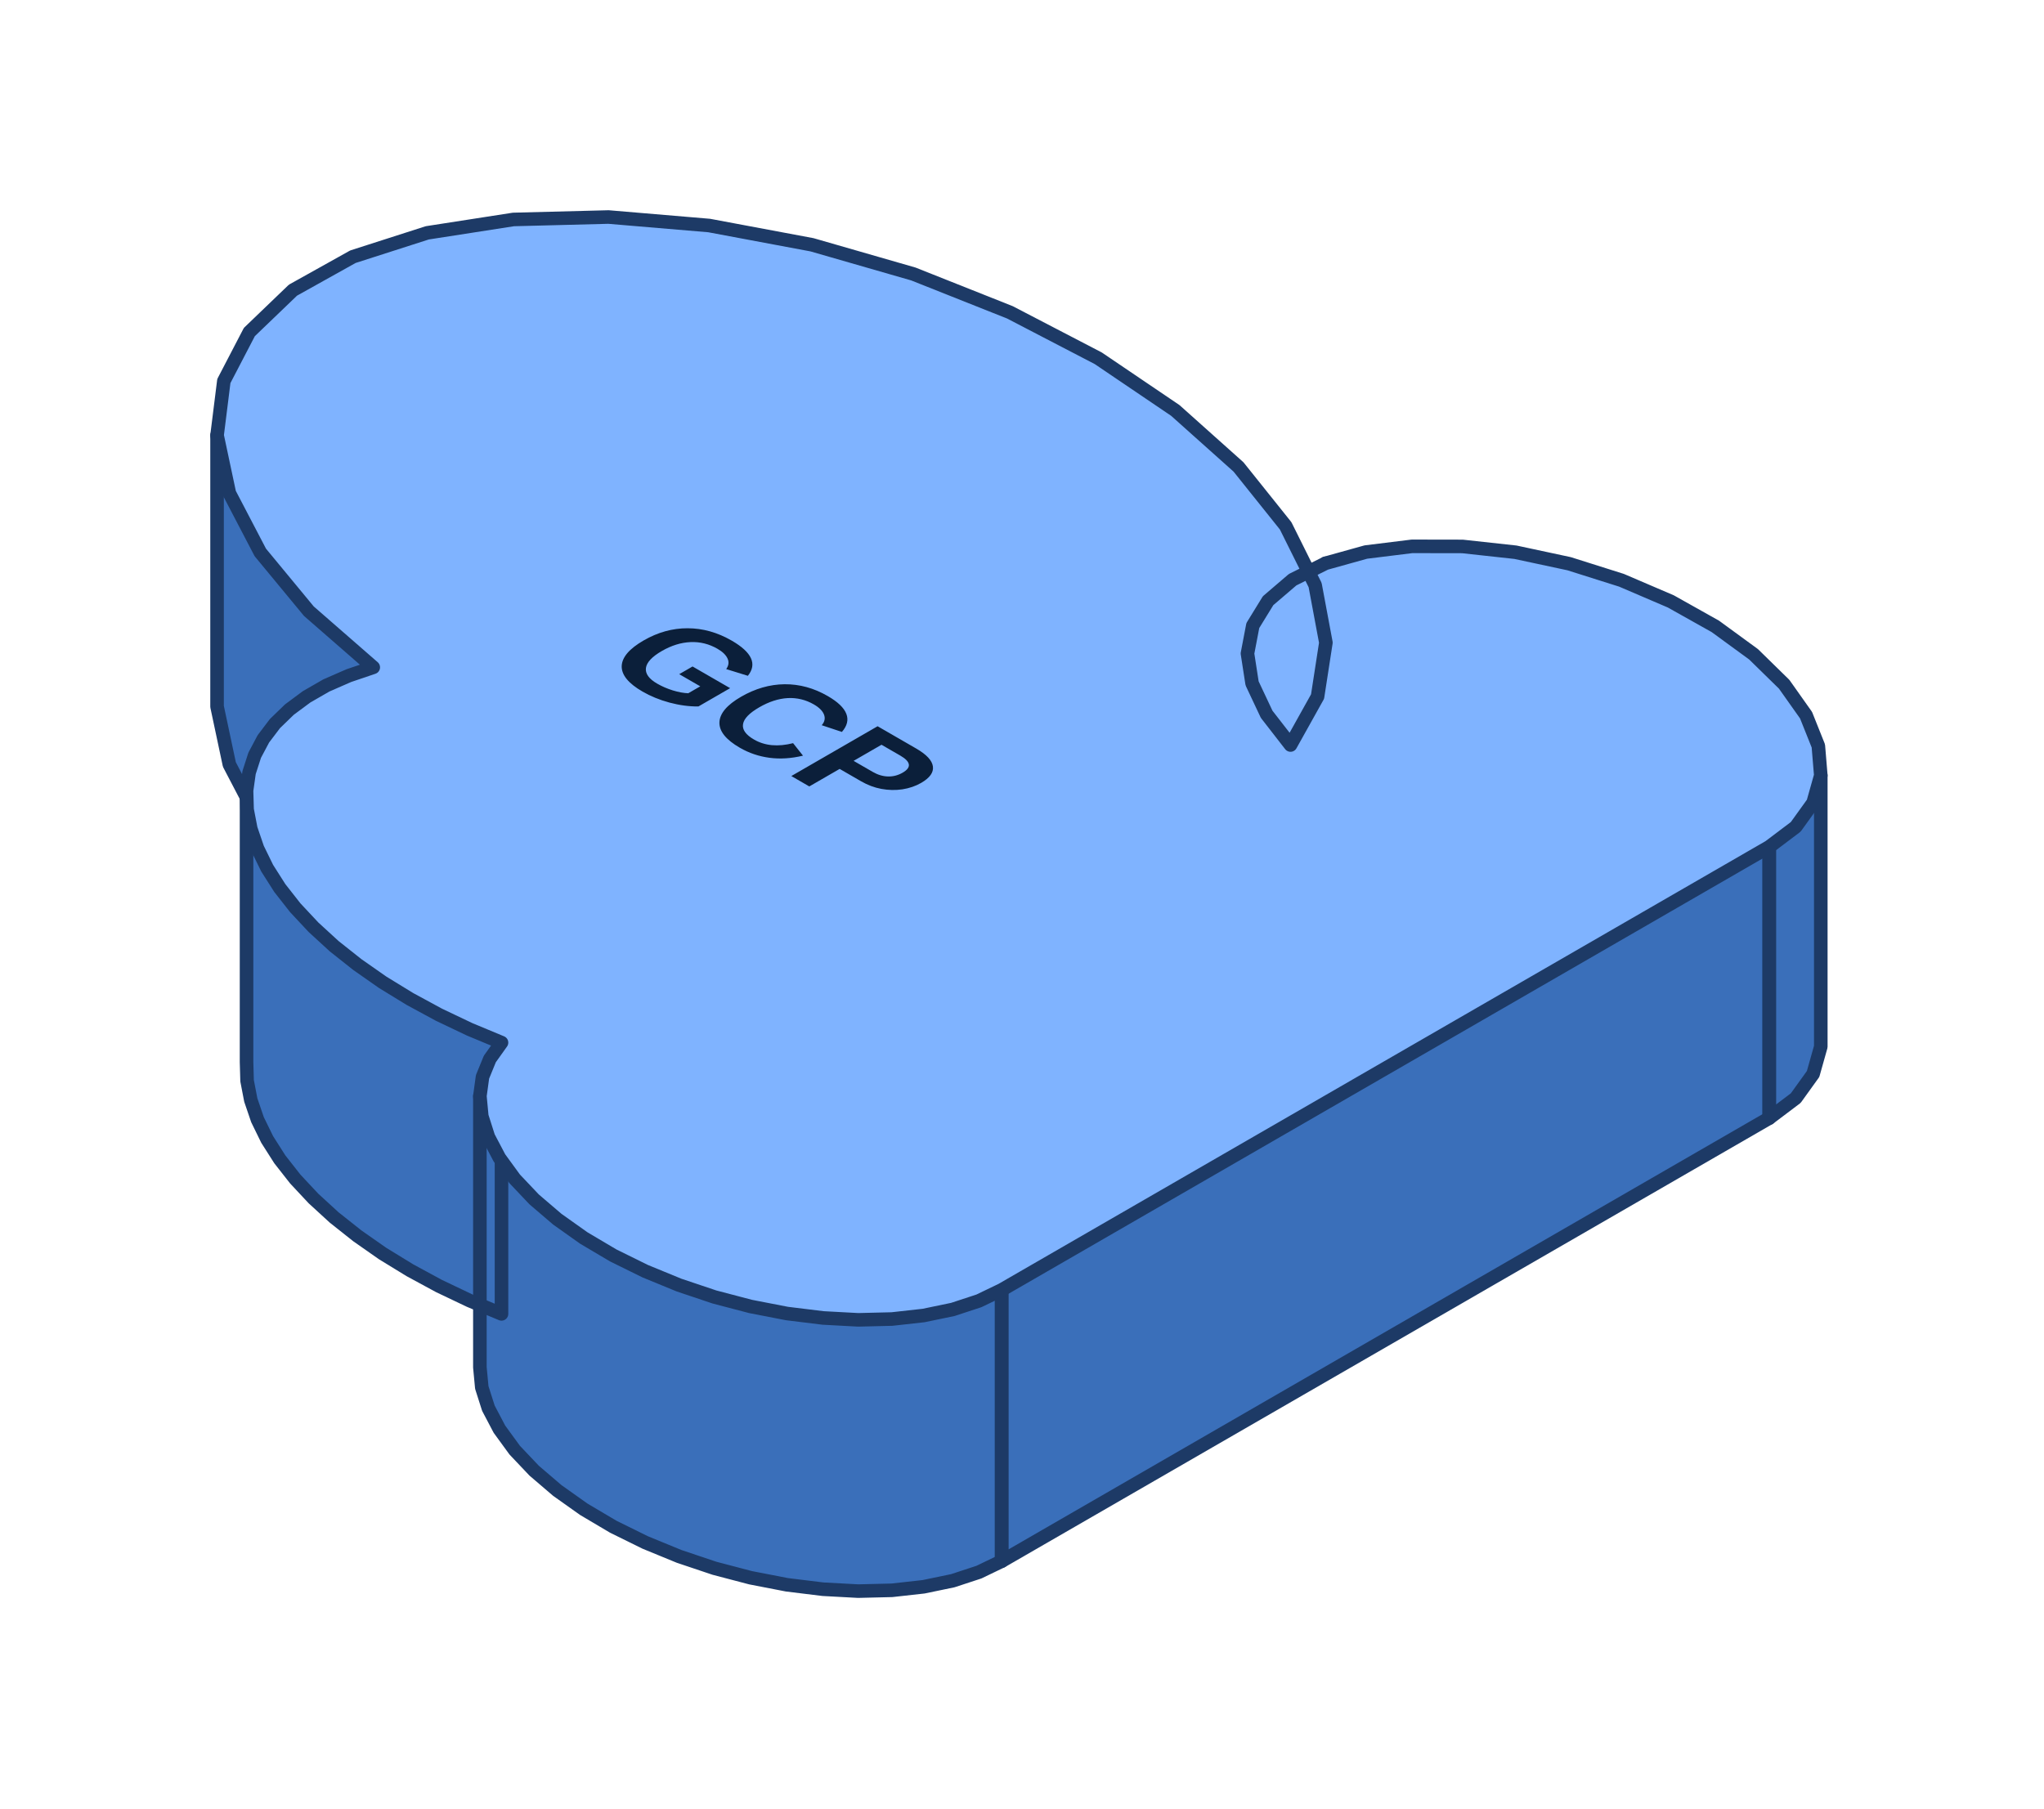
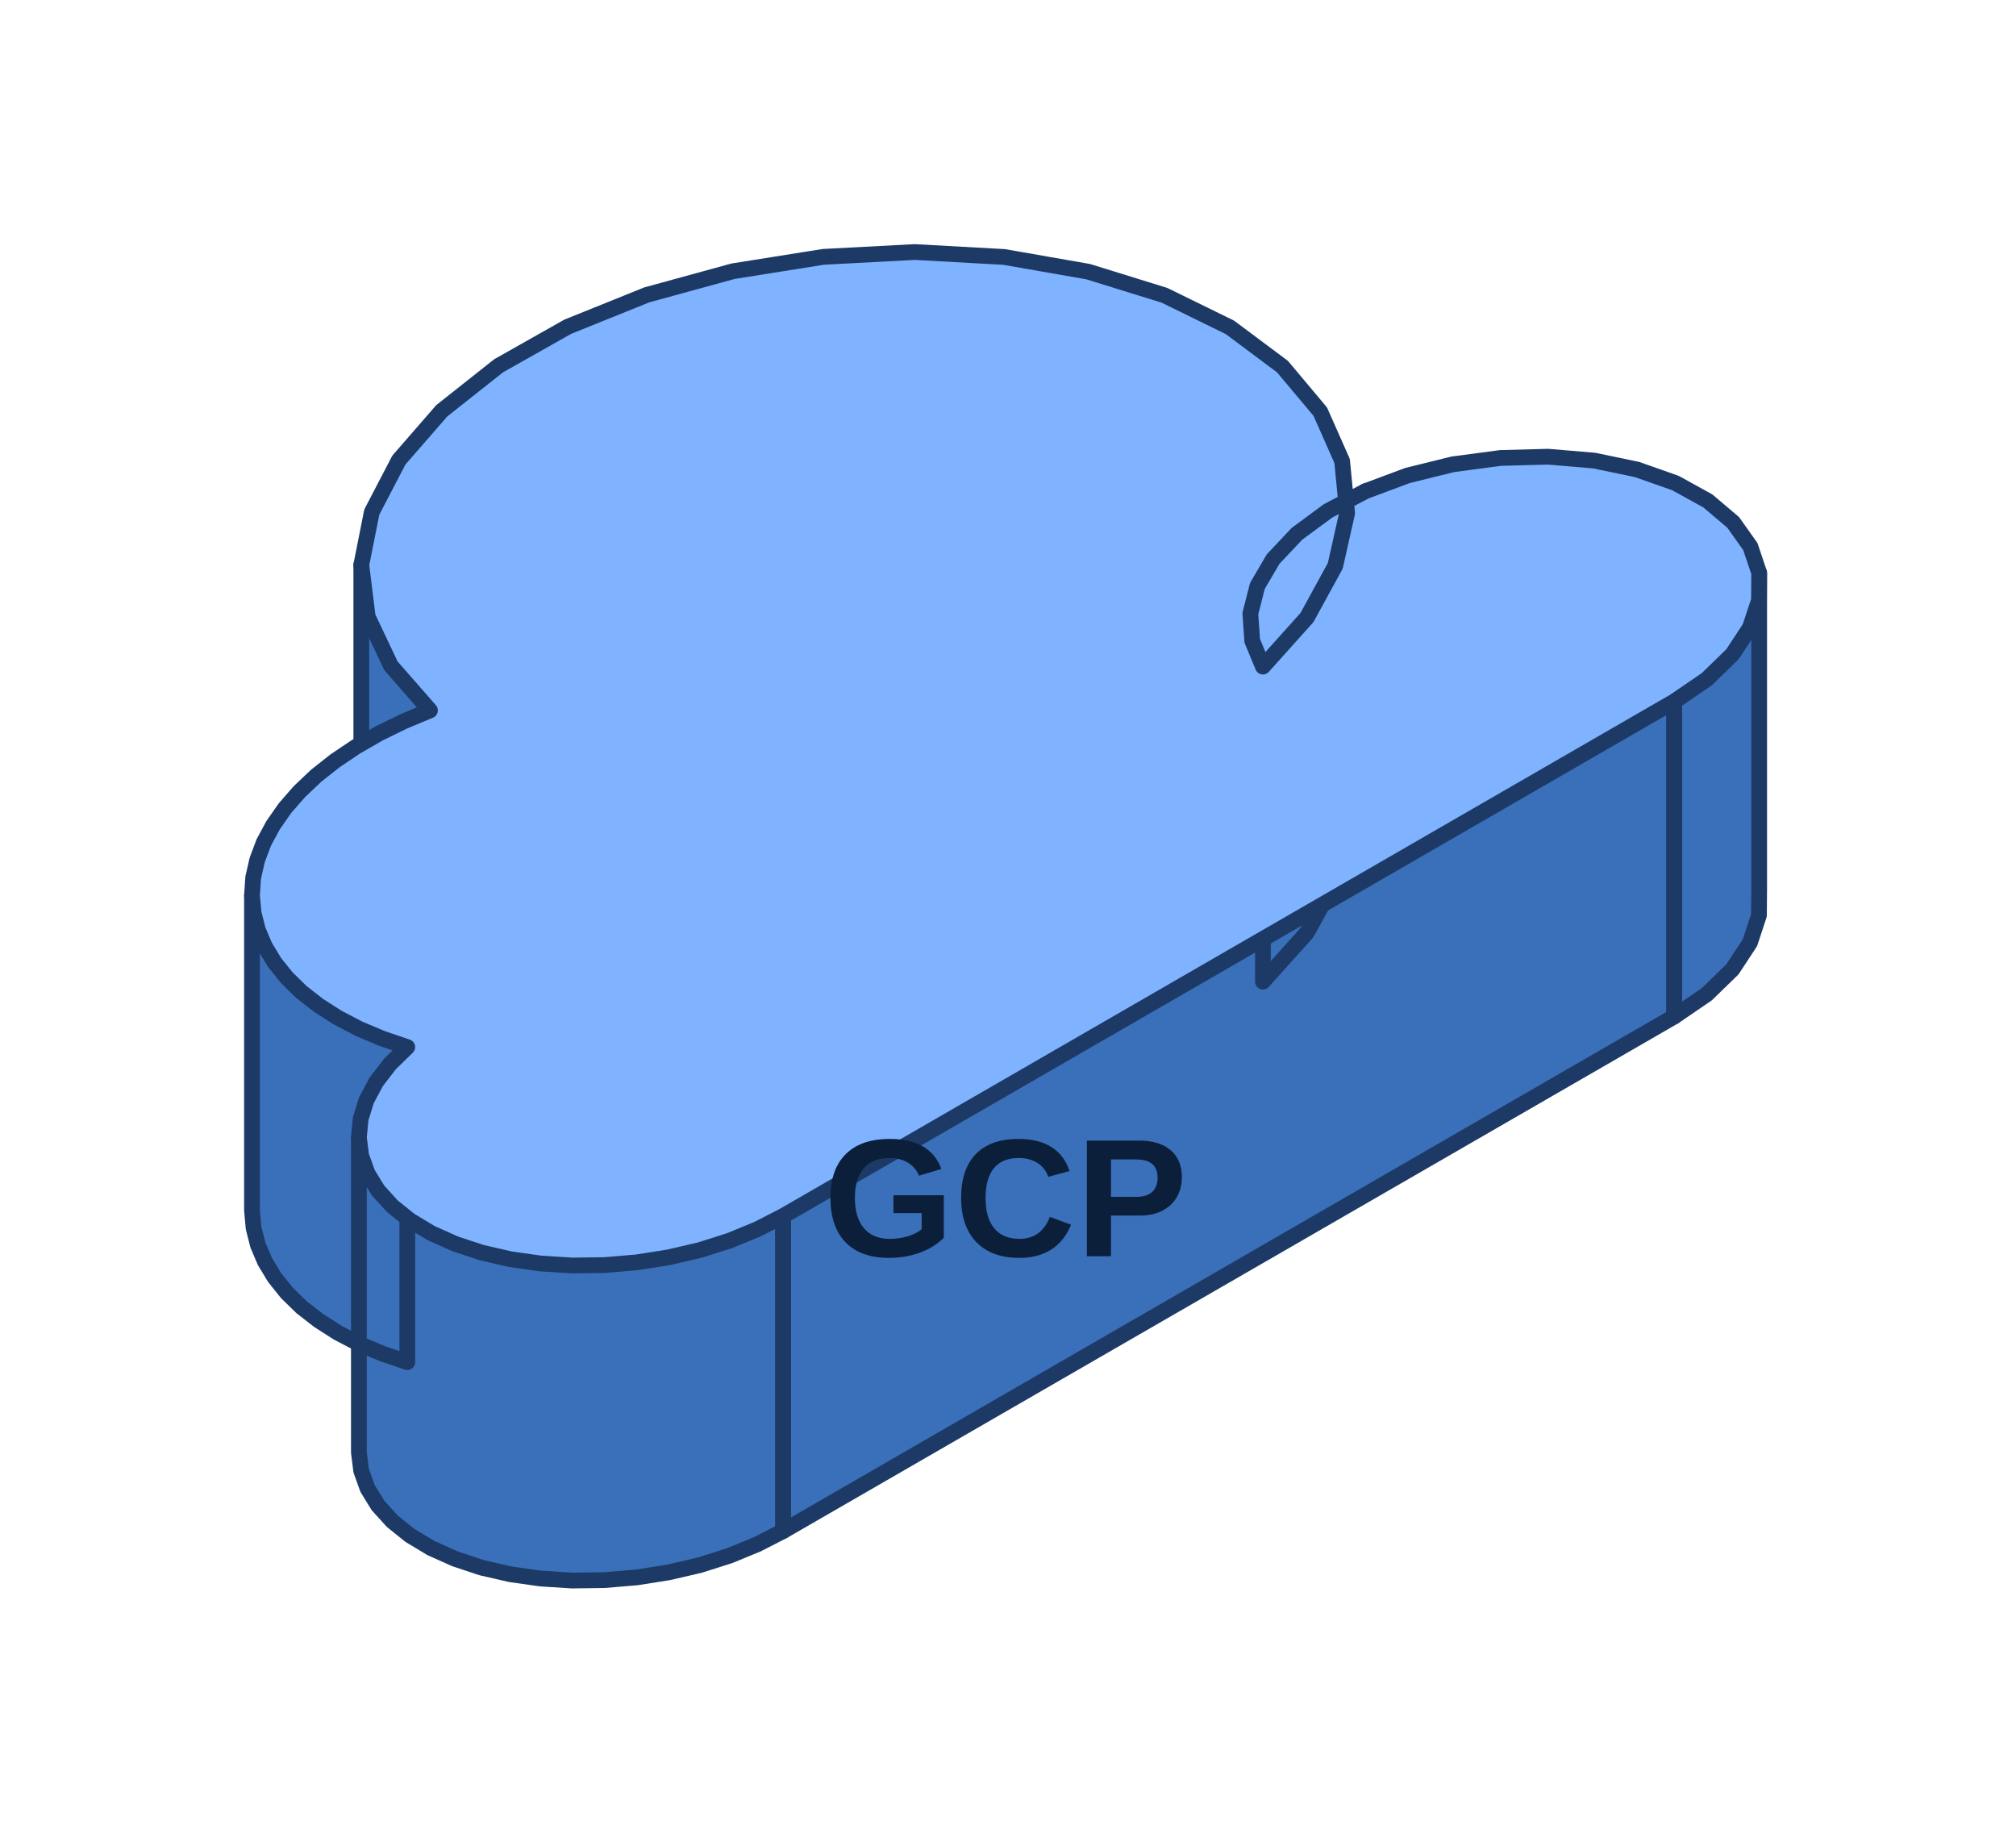
- <svg xmlns="http://www.w3.org/2000/svg" viewBox="0 0 226 200" width="226" height="200">
+ <svg xmlns="http://www.w3.org/2000/svg" viewBox="0 0 192 175" width="192" height="175">
  <g data-face="wrap">
-     <polygon data-face="side" points="142.69,82.39 145.68,77.03 146.60,71.07 146.60,101.07 145.68,107.03 142.69,112.39" fill="#3A6FBA" stroke="none" />
-     <polygon data-face="side" points="24.00,48.14 25.36,54.54 28.78,61.09 34.15,67.59 41.27,73.80 41.27,103.80 34.15,97.59 28.78,91.09 25.36,84.54 24.00,78.14" fill="#3A6FBA" stroke="none" />
-     <polygon data-face="side" points="27.26,87.44 27.32,89.52 27.73,91.65 28.47,93.82 29.54,96.01 30.94,98.21 32.65,100.39 34.66,102.54 36.95,104.64 39.51,106.67 42.31,108.63 45.33,110.48 48.54,112.22 51.92,113.83 55.45,115.30 55.45,145.30 51.92,143.83 48.54,142.22 45.33,140.48 42.31,138.63 39.51,136.67 36.95,134.64 34.66,132.54 32.65,130.39 30.94,128.21 29.54,126.01 28.47,123.82 27.73,121.65 27.32,119.52 27.26,117.44" fill="#3A6FBA" stroke="none" />
-     <polygon data-face="side" points="53.06,121.21 53.27,123.44 54.00,125.73 55.22,128.05 56.91,130.37 59.06,132.64 61.62,134.83 64.55,136.91 67.81,138.84 71.34,140.58 75.09,142.12 78.99,143.43 82.99,144.48 87.01,145.26 91.00,145.75 94.89,145.96 98.62,145.87 102.12,145.48 105.35,144.81 108.24,143.86 110.75,142.65 110.75,172.65 108.24,173.86 105.35,174.81 102.12,175.48 98.62,175.87 94.89,175.96 91.00,175.75 87.01,175.26 82.99,174.48 78.99,173.43 75.09,172.12 71.34,170.58 67.81,168.84 64.55,166.91 61.62,164.83 59.06,162.64 56.91,160.37 55.22,158.05 54.00,155.73 53.27,153.44 53.06,151.21" fill="#3A6FBA" stroke="none" />
-     <polygon data-face="side" points="110.75,142.65 195.62,93.65 195.62,123.65 110.75,172.65" fill="#3A6FBA" stroke="none" />
-     <polygon data-face="side" points="195.62,93.65 198.55,91.44 200.47,88.77 201.32,85.75 201.32,115.75 200.47,118.77 198.55,121.44 195.62,123.65" fill="#3A6FBA" stroke="none" />
-     <polygon data-face="side" points="146.57,62.29 142.92,64.11 140.21,66.43 138.52,69.18 137.93,72.27 137.93,102.27 138.52,99.18 140.21,96.43 142.92,94.11 146.57,92.29" fill="#3A6FBA" stroke="none" />
-     <path data-face="outline" d="M 142.69 82.39 L 142.69 112.39 L 145.68 107.03 L 146.60 101.07 L 146.60 71.07" fill="none" stroke="#1D3A66" stroke-width="1.50" stroke-linejoin="round" stroke-linecap="round" />
-     <path data-face="outline" d="M 24.00 48.14 L 24.00 78.14 L 25.36 84.54 L 28.78 91.09 L 34.15 97.59 L 41.27 103.80 L 41.27 73.80" fill="none" stroke="#1D3A66" stroke-width="1.50" stroke-linejoin="round" stroke-linecap="round" />
-     <path data-face="outline" d="M 27.26 87.44 L 27.26 117.44 L 27.32 119.52 L 27.73 121.65 L 28.47 123.82 L 29.54 126.01 L 30.94 128.21 L 32.65 130.39 L 34.66 132.54 L 36.95 134.64 L 39.51 136.67 L 42.31 138.63 L 45.33 140.48 L 48.54 142.22 L 51.92 143.83 L 55.45 145.30 L 55.45 115.30" fill="none" stroke="#1D3A66" stroke-width="1.50" stroke-linejoin="round" stroke-linecap="round" />
-     <path data-face="outline" d="M 53.06 121.21 L 53.06 151.21 L 53.27 153.44 L 54.00 155.73 L 55.22 158.05 L 56.91 160.37 L 59.06 162.64 L 61.62 164.83 L 64.55 166.91 L 67.81 168.84 L 71.34 170.58 L 75.09 172.12 L 78.99 173.43 L 82.99 174.48 L 87.01 175.26 L 91.00 175.75 L 94.89 175.96 L 98.62 175.87 L 102.12 175.48 L 105.35 174.81 L 108.24 173.86 L 110.75 172.65 L 110.75 142.65" fill="none" stroke="#1D3A66" stroke-width="1.50" stroke-linejoin="round" stroke-linecap="round" />
-     <path data-face="outline" d="M 110.75 142.65 L 110.75 172.65 L 195.62 123.65 L 195.62 93.65" fill="none" stroke="#1D3A66" stroke-width="1.50" stroke-linejoin="round" stroke-linecap="round" />
-     <path data-face="outline" d="M 195.62 93.65 L 195.62 123.65 L 198.55 121.44 L 200.47 118.77 L 201.32 115.75 L 201.32 85.75" fill="none" stroke="#1D3A66" stroke-width="1.50" stroke-linejoin="round" stroke-linecap="round" />
-     <path data-face="outline" d="M 146.57 62.29 L 146.57 92.29 L 142.92 94.11 L 140.21 96.43 L 138.52 99.18 L 137.93 102.27 L 137.93 72.27" fill="none" stroke="#1D3A66" stroke-width="1.50" stroke-linejoin="round" stroke-linecap="round" />
-     <path data-face="top" d="M 142.69 82.39 L 145.68 77.03 L 146.60 71.07 L 145.41 64.70 L 142.15 58.15 L 136.94 51.64 L 129.95 45.39 L 121.43 39.62 L 111.66 34.54 L 100.99 30.30 L 89.78 27.07 L 78.41 24.94 L 67.28 24.00 L 56.77 24.27 L 47.24 25.75 L 39.02 28.39 L 32.39 32.09 L 27.57 36.72 L 24.75 42.14 L 24.00 48.14 L 25.36 54.54 L 28.78 61.09 L 34.15 67.59 L 41.27 73.80 L 41.27 73.80 L 38.56 74.72 L 36.09 75.80 L 33.90 77.06 L 32.00 78.47 L 30.40 80.02 L 29.12 81.71 L 28.16 83.52 L 27.54 85.44 L 27.26 87.44 L 27.32 89.52 L 27.73 91.65 L 28.47 93.82 L 29.54 96.01 L 30.94 98.21 L 32.65 100.39 L 34.66 102.54 L 36.95 104.64 L 39.51 106.67 L 42.31 108.63 L 45.33 110.48 L 48.54 112.22 L 51.92 113.83 L 55.45 115.30 L 55.45 115.30 L 54.16 117.11 L 53.35 119.09 L 53.06 121.21 L 53.27 123.44 L 54.00 125.73 L 55.22 128.05 L 56.91 130.37 L 59.06 132.64 L 61.62 134.83 L 64.55 136.91 L 67.81 138.84 L 71.34 140.58 L 75.09 142.12 L 78.99 143.43 L 82.99 144.48 L 87.01 145.26 L 91.00 145.75 L 94.89 145.96 L 98.62 145.87 L 102.12 145.48 L 105.35 144.81 L 108.24 143.86 L 110.75 142.65 L 110.75 142.65 L 195.62 93.65 L 195.62 93.65 L 198.55 91.44 L 200.47 88.77 L 201.32 85.75 L 201.05 82.49 L 199.69 79.09 L 197.27 75.67 L 193.89 72.36 L 189.66 69.27 L 184.74 66.51 L 179.28 64.17 L 173.49 62.34 L 167.56 61.07 L 161.70 60.43 L 156.12 60.42 L 151.02 61.05 L 146.57 62.29 L 142.92 64.11 L 140.21 66.43 L 138.52 69.18 L 137.93 72.27 L 138.44 75.57 L 140.05 78.99 L 142.69 82.39 Z" fill="#7FB3FF" stroke="#1D3A66" stroke-width="1.50" stroke-linejoin="round" />
-     <g data-face="top-content" transform="matrix(0.866 0.5 -0.866 0.5 59.66 -5.85)">
-       <text x="100.00" y="70.00" dy=".35em" font-family="Helvetica Neue, Arial, sans-serif" font-size="16.00" font-weight="600" fill="#0B1F3A" text-anchor="middle">GCP</text>
-     </g>
+     <polygon data-face="side" points="120.28,63.48 124.47,58.81 127.17,53.88 128.30,48.85 128.30,78.85 127.17,83.88 124.47,88.81 120.28,93.48" fill="#3A6FBA" stroke="none" />
+     <polygon data-face="side" points="34.41,53.79 35.02,58.73 37.23,63.40 40.95,67.65 40.95,97.65 37.23,93.40 35.02,88.73 34.41,83.79" fill="#3A6FBA" stroke="none" />
+     <polygon data-face="side" points="24.00,85.27 24.15,86.93 24.56,88.55 25.23,90.13 26.15,91.65 27.31,93.10 28.71,94.47 30.34,95.74 32.17,96.91 34.20,97.97 36.41,98.90 38.79,99.71 38.79,129.71 36.41,128.90 34.20,127.97 32.17,126.91 30.34,125.74 28.71,124.47 27.31,123.10 26.15,121.65 25.23,120.13 24.56,118.55 24.15,116.93 24.00,115.27" fill="#3A6FBA" stroke="none" />
+     <polygon data-face="side" points="34.18,108.32 34.40,110.06 35.01,111.75 36.00,113.36 37.35,114.85 39.04,116.21 41.05,117.42 43.33,118.44 45.86,119.28 48.60,119.91 51.49,120.32 54.49,120.51 57.56,120.47 60.65,120.21 63.69,119.73 66.66,119.04 69.49,118.14 72.14,117.05 74.58,115.80 74.58,145.80 72.14,147.05 69.49,148.14 66.66,149.04 63.69,149.73 60.65,150.21 57.56,150.47 54.49,150.51 51.49,150.32 48.60,149.91 45.86,149.28 43.33,148.44 41.05,147.42 39.04,146.21 37.35,144.85 36.00,143.36 35.01,141.75 34.40,140.06 34.18,138.32" fill="#3A6FBA" stroke="none" />
+     <polygon data-face="side" points="74.58,115.80 159.45,66.80 159.45,96.80 74.58,145.80" fill="#3A6FBA" stroke="none" />
+     <polygon data-face="side" points="159.45,66.80 162.55,64.68 164.99,62.31 166.66,59.77 167.52,57.16 167.54,54.55 167.54,84.55 167.52,87.16 166.66,89.77 164.99,92.31 162.55,94.68 159.45,96.80" fill="#3A6FBA" stroke="none" />
+     <polygon data-face="side" points="130.03,46.78 126.48,48.65 123.52,50.83 121.25,53.24 119.75,55.80 119.08,58.43 119.08,88.43 119.75,85.80 121.25,83.24 123.52,80.83 126.48,78.65 130.03,76.78" fill="#3A6FBA" stroke="none" />
+     <path data-face="outline" d="M 120.28 63.48 L 120.28 93.48 L 124.47 88.81 L 127.17 83.88 L 128.30 78.85 L 128.30 48.85" fill="none" stroke="#1D3A66" stroke-width="1.50" stroke-linejoin="round" stroke-linecap="round" />
+     <path data-face="outline" d="M 34.41 53.79 L 34.41 83.79 L 35.02 88.73 L 37.23 93.40 L 40.95 97.65 L 40.95 67.65" fill="none" stroke="#1D3A66" stroke-width="1.50" stroke-linejoin="round" stroke-linecap="round" />
+     <path data-face="outline" d="M 24.00 85.27 L 24.00 115.27 L 24.15 116.93 L 24.56 118.55 L 25.23 120.13 L 26.15 121.65 L 27.31 123.10 L 28.71 124.47 L 30.34 125.74 L 32.17 126.91 L 34.20 127.97 L 36.41 128.90 L 38.79 129.71 L 38.79 99.71" fill="none" stroke="#1D3A66" stroke-width="1.50" stroke-linejoin="round" stroke-linecap="round" />
+     <path data-face="outline" d="M 34.18 108.32 L 34.18 138.32 L 34.40 140.06 L 35.01 141.75 L 36.00 143.36 L 37.35 144.85 L 39.04 146.21 L 41.05 147.42 L 43.33 148.44 L 45.86 149.28 L 48.60 149.91 L 51.49 150.32 L 54.49 150.51 L 57.56 150.47 L 60.65 150.21 L 63.69 149.73 L 66.66 149.04 L 69.49 148.14 L 72.14 147.05 L 74.58 145.80 L 74.58 115.80" fill="none" stroke="#1D3A66" stroke-width="1.50" stroke-linejoin="round" stroke-linecap="round" />
+     <path data-face="outline" d="M 74.58 115.80 L 74.58 145.80 L 159.45 96.80 L 159.45 66.80" fill="none" stroke="#1D3A66" stroke-width="1.50" stroke-linejoin="round" stroke-linecap="round" />
+     <path data-face="outline" d="M 159.45 66.80 L 159.45 96.80 L 162.55 94.68 L 164.99 92.31 L 166.66 89.77 L 167.52 87.16 L 167.54 84.55 L 167.54 54.55" fill="none" stroke="#1D3A66" stroke-width="1.50" stroke-linejoin="round" stroke-linecap="round" />
+     <path data-face="outline" d="M 130.03 46.78 L 130.03 76.78 L 126.48 78.65 L 123.52 80.83 L 121.25 83.24 L 119.75 85.80 L 119.08 88.43 L 119.08 58.43" fill="none" stroke="#1D3A66" stroke-width="1.50" stroke-linejoin="round" stroke-linecap="round" />
+     <path data-face="top" d="M 120.28 63.48 L 124.47 58.81 L 127.17 53.88 L 128.30 48.85 L 127.82 43.90 L 125.74 39.20 L 122.14 34.91 L 117.13 31.17 L 110.90 28.12 L 103.64 25.87 L 95.63 24.47 L 87.12 24.00 L 78.41 24.46 L 69.81 25.83 L 61.60 28.08 L 54.08 31.11 L 47.49 34.83 L 42.07 39.12 L 37.99 43.81 L 35.41 48.76 L 34.41 53.79 L 35.02 58.73 L 37.23 63.40 L 40.95 67.65 L 40.95 67.65 L 38.46 68.69 L 36.11 69.84 L 33.92 71.10 L 31.91 72.45 L 30.10 73.88 L 28.51 75.39 L 27.14 76.96 L 26.01 78.58 L 25.12 80.23 L 24.49 81.91 L 24.11 83.59 L 24.00 85.27 L 24.15 86.93 L 24.56 88.55 L 25.23 90.13 L 26.15 91.65 L 27.31 93.10 L 28.71 94.47 L 30.34 95.74 L 32.17 96.91 L 34.20 97.97 L 36.41 98.90 L 38.79 99.71 L 38.79 99.71 L 37.14 101.32 L 35.84 103.01 L 34.90 104.76 L 34.35 106.54 L 34.18 108.32 L 34.40 110.06 L 35.01 111.75 L 36.00 113.36 L 37.35 114.85 L 39.04 116.21 L 41.05 117.42 L 43.33 118.44 L 45.86 119.28 L 48.60 119.91 L 51.49 120.32 L 54.49 120.51 L 57.56 120.47 L 60.65 120.21 L 63.69 119.73 L 66.66 119.04 L 69.49 118.14 L 72.14 117.05 L 74.58 115.80 L 74.58 115.80 L 159.45 66.80 L 159.45 66.80 L 162.55 64.68 L 164.99 62.31 L 166.66 59.77 L 167.52 57.16 L 167.54 54.55 L 166.70 52.05 L 165.06 49.74 L 162.65 47.70 L 159.57 46.00 L 155.91 44.71 L 151.82 43.86 L 147.44 43.49 L 142.91 43.61 L 138.39 44.21 L 134.05 45.28 L 130.03 46.78 L 126.48 48.65 L 123.52 50.83 L 121.25 53.24 L 119.75 55.80 L 119.08 58.43 L 119.26 61.02 L 120.28 63.48 Z" fill="#7FB3FF" stroke="#1D3A66" stroke-width="1.50" stroke-linejoin="round" />
+     <text x="95.77" y="115.09" font-family="Helvetica Neue, Arial, sans-serif" font-size="16.00" font-weight="600" fill="#0B1F3A" text-anchor="middle" dominant-baseline="middle">GCP</text>
  </g>
</svg>
